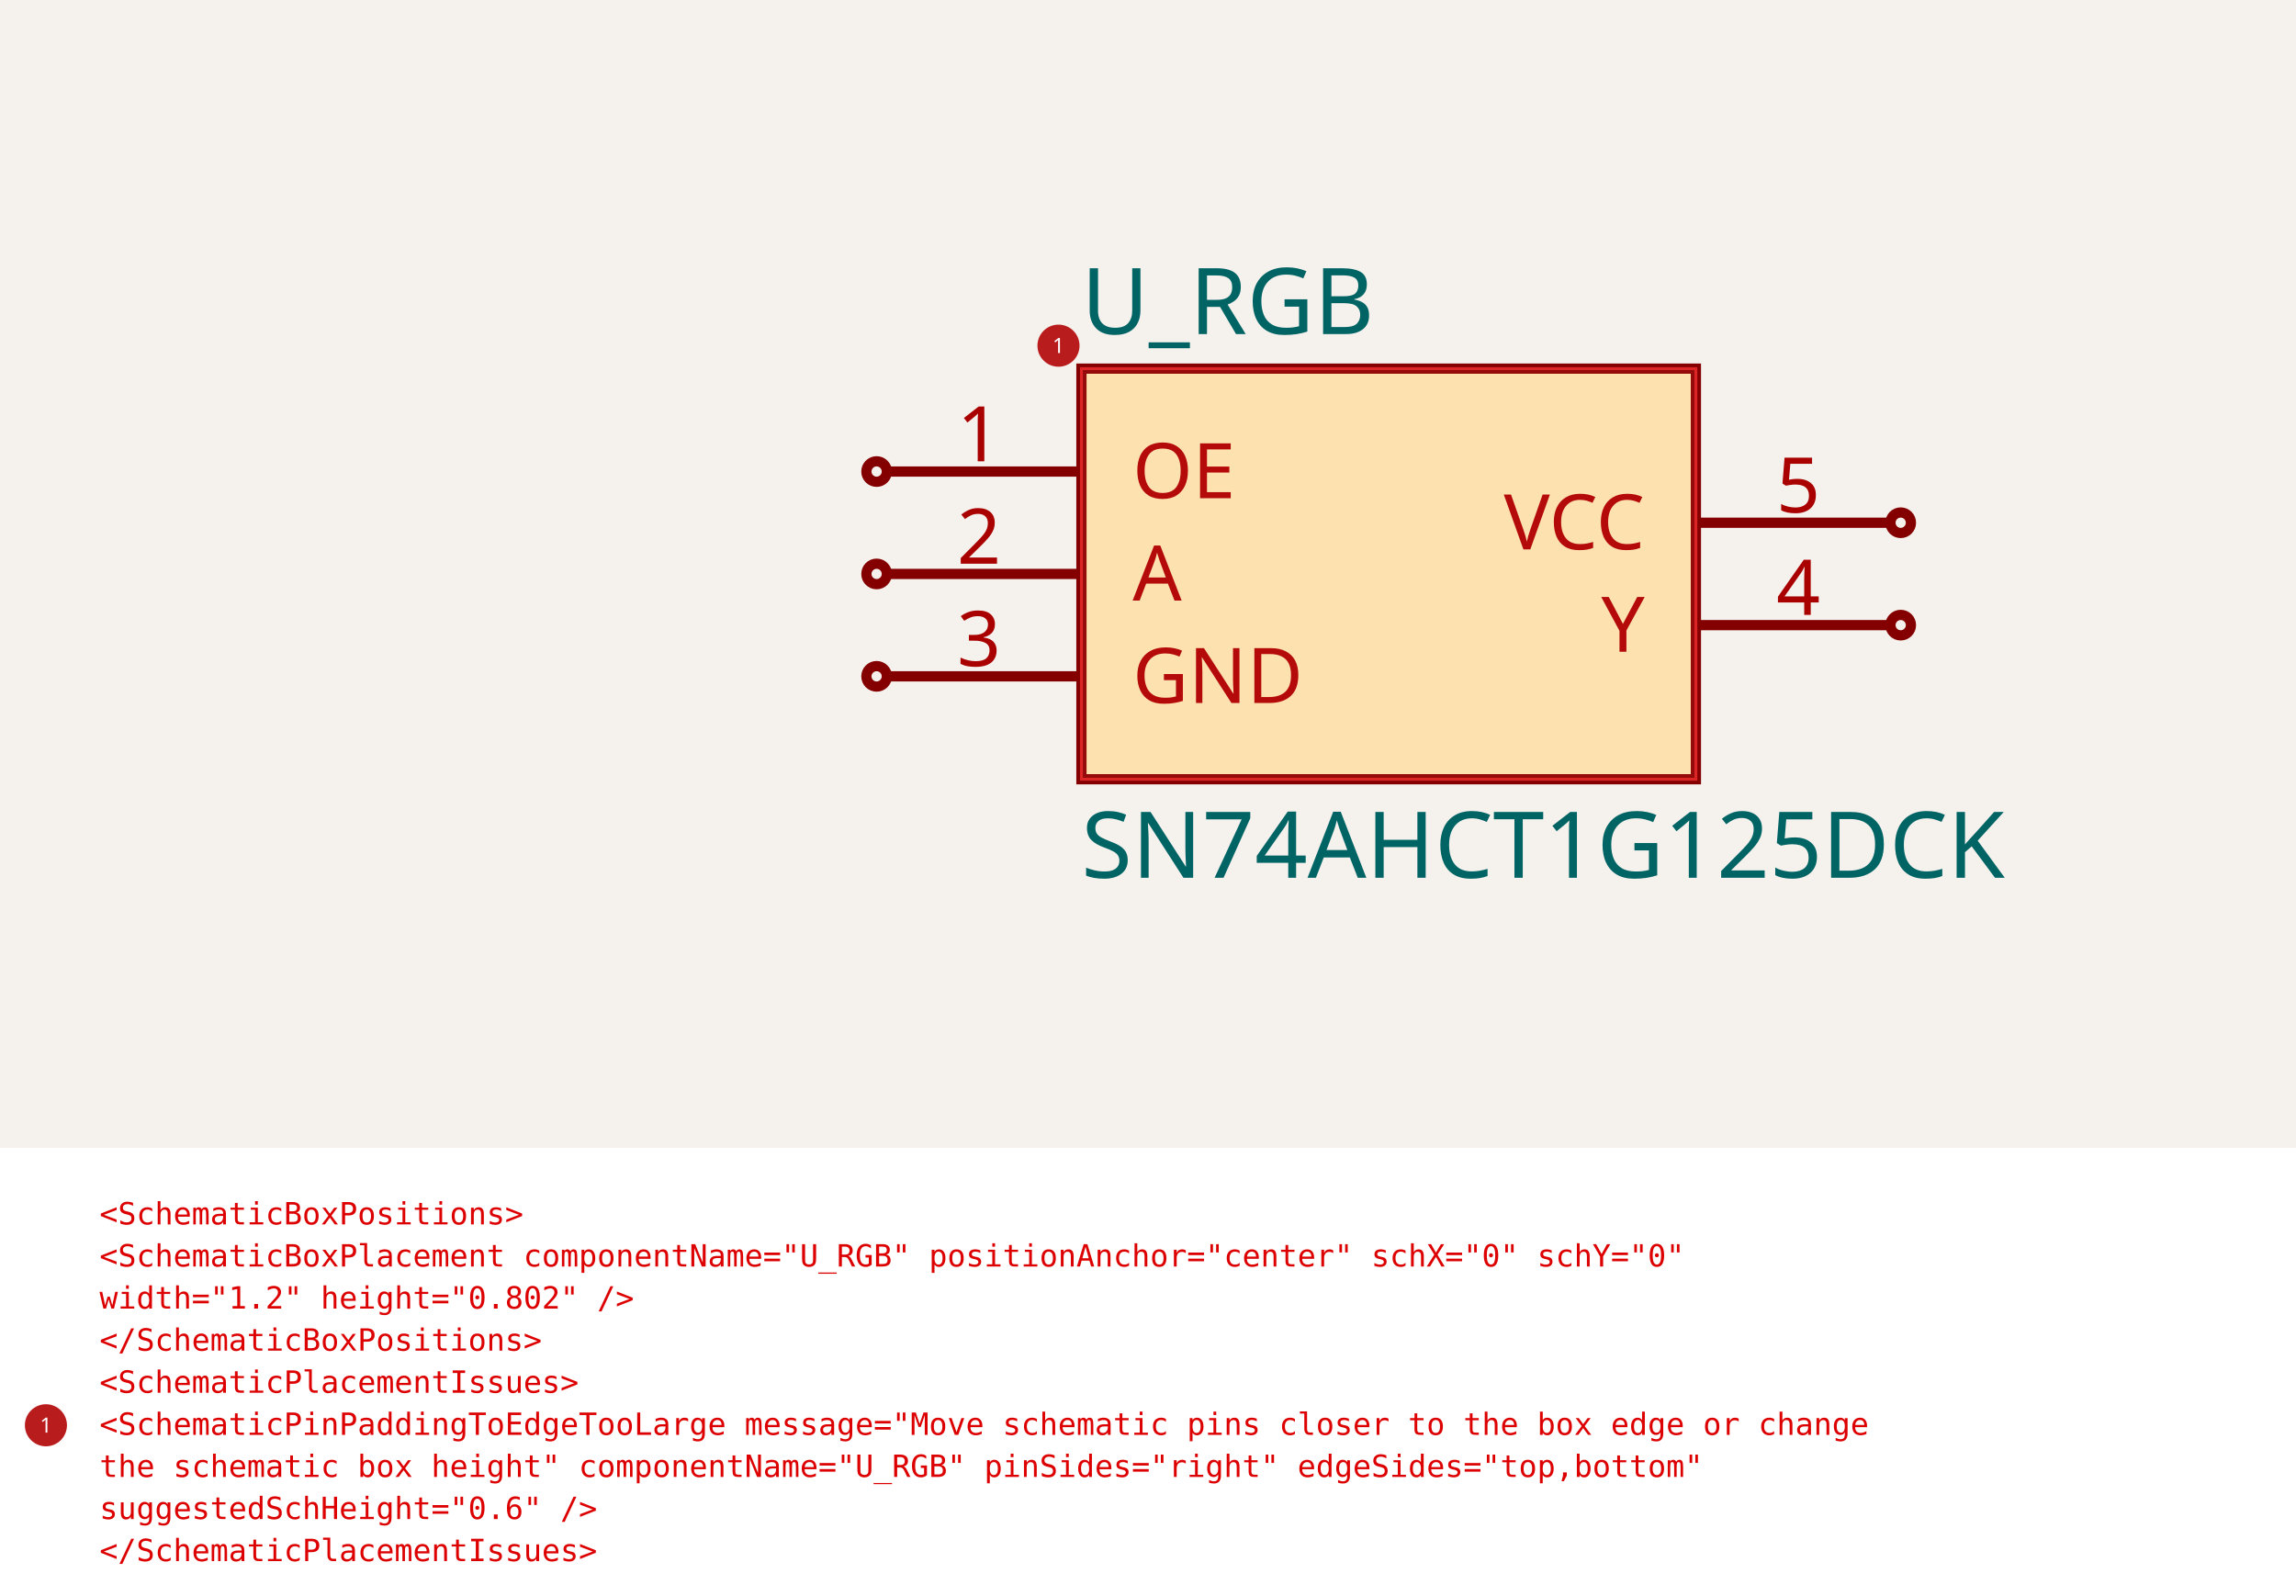
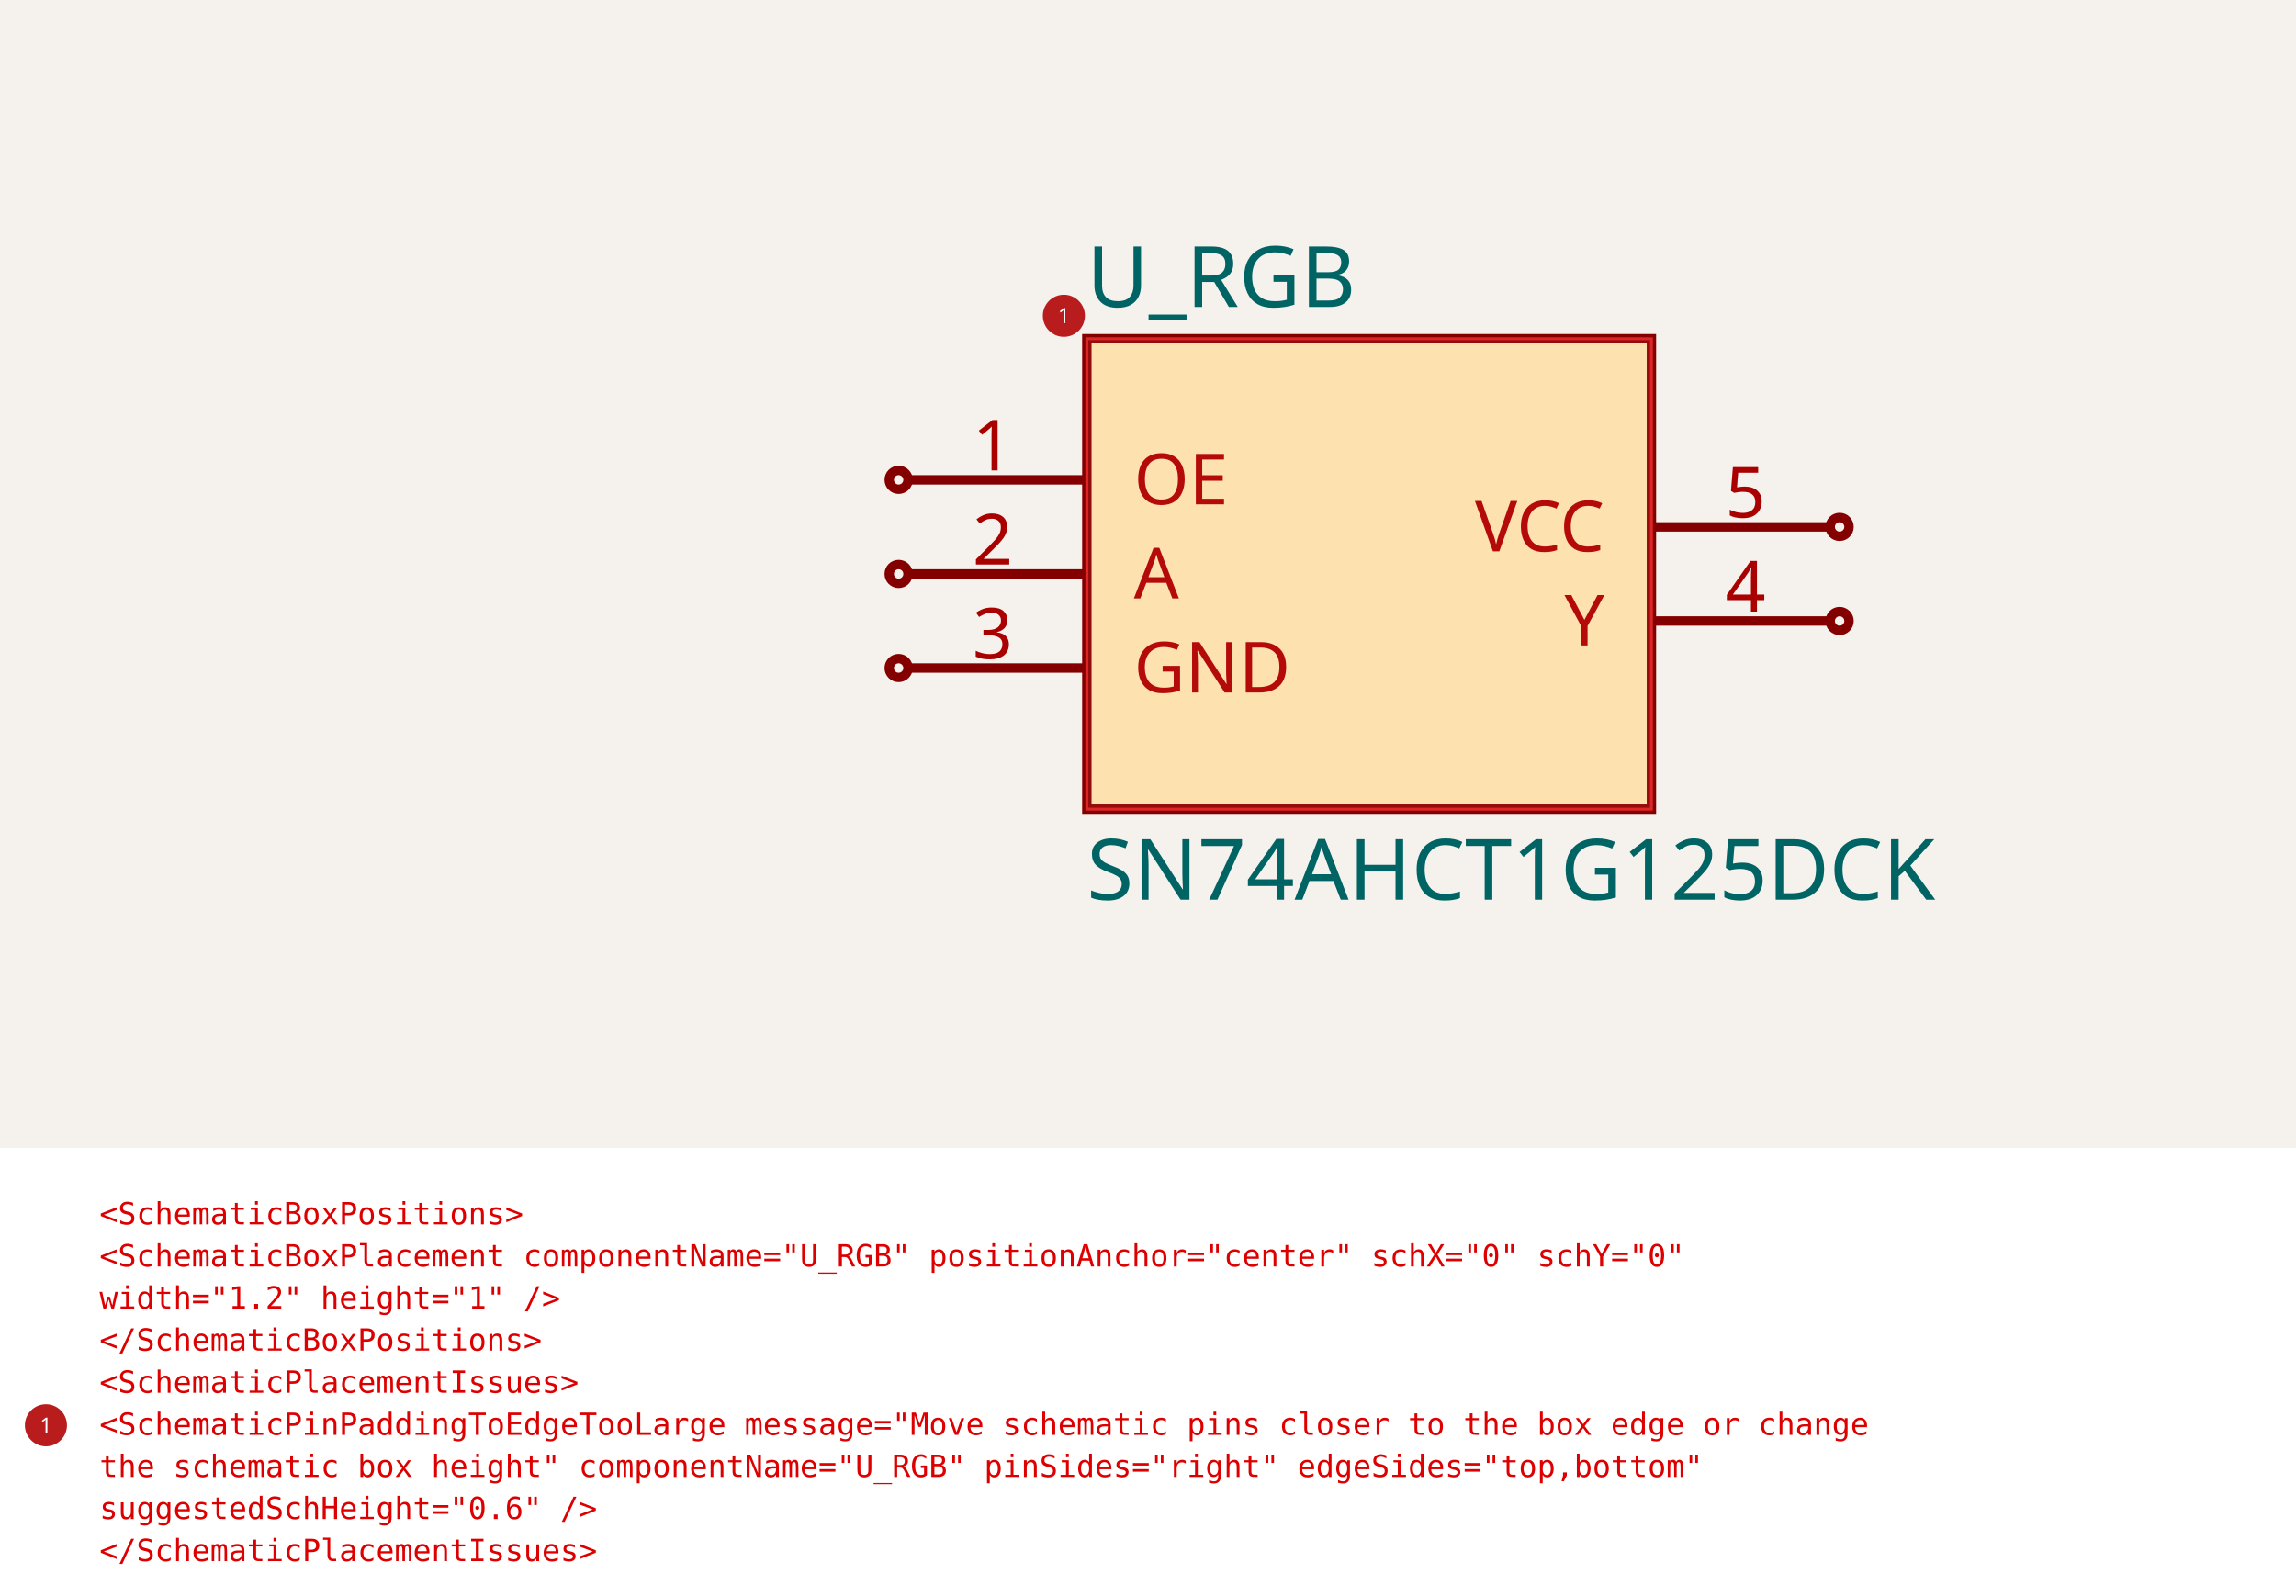
<svg xmlns="http://www.w3.org/2000/svg" width="1200" height="834" viewBox="0 0 1200 834" role="img" aria-label="schematic analysis fixture">
  <g transform="translate(0, 0)">
    <style>
              .boundary { fill: rgb(245, 241, 237); }
              .schematic-boundary { fill: none; stroke: #fff; }
              .component { fill: none; stroke: rgb(132, 0, 0); }
              .chip { fill: rgb(255, 255, 194); stroke: rgb(132, 0, 0); }
              .component-pin { fill: none; stroke: rgb(132, 0, 0); }
              /* Basic per-trace hover fallback */
              .trace:hover {
                filter: invert(1);
              }
              .trace:hover .trace-crossing-outline {
                opacity: 0;
              }
              .trace:hover .trace-junction {
                filter: invert(1);
              }
              /* Net-hover highlighting: when a trace or its overlays are hovered,
                 invert color for all traces (base + overlays) sharing the same
                 subcircuit connectivity key. Also hide crossing outline during hover. */
              
              .text { font-family: sans-serif; fill: rgb(0, 150, 0); }
              .pin-number { fill: rgb(169, 0, 0); }
              .port-label { fill: rgb(0, 100, 100); }
              .component-name { fill: rgb(0, 100, 100); }
              
            </style>
    <rect class="boundary" x="0" y="0" width="1200" height="600" />
    <g class="sch-component" data-circuit-json-type="schematic_component" data-schematic-component-id="schematic_component_0">
-       <rect class="component chip sch-component-body" x="565.21" y="192.685" width="321.142" height="214.63" stroke-width="5.352px" fill="rgb(255, 255, 194)" stroke="rgb(132, 0, 0)" />
-       <rect class="component-overlay sch-component-overlay" x="565.21" y="192.685" width="321.142" height="214.63" fill="transparent" />
-       <text class="sch-text" x="565.21" y="442.105" fill="#006464" text-anchor="start" dominant-baseline="middle" font-family="sans-serif" font-size="48.171px" transform="rotate(0, 565.2096, 442.1053)">SN74AHCT1G125DCK</text>
-       <text class="sch-text" x="565.21" y="157.895" fill="#006464" text-anchor="start" dominant-baseline="middle" font-family="sans-serif" font-size="48.171px" transform="rotate(0, 565.2096, 157.8947)">U_RGB</text>
-       <line class="component-pin sch-component-pin sch-port-line" x1="565.21" y1="246.476" x2="463.515" y2="246.476" stroke-width="5.352px" />
+       <rect class="component chip sch-component-body" x="568.033" y="177.049" width="295.082" height="245.902" stroke-width="4.918px" fill="rgb(255, 255, 194)" stroke="rgb(132, 0, 0)" />
+       <rect class="component-overlay sch-component-overlay" x="568.033" y="177.049" width="295.082" height="245.902" fill="transparent" />
+       <text class="sch-text" x="568.033" y="454.918" fill="#006464" text-anchor="start" dominant-baseline="middle" font-family="sans-serif" font-size="44.262px" transform="rotate(0, 568.0328, 454.918)">SN74AHCT1G125DCK</text>
+       <text class="sch-text" x="568.033" y="145.082" fill="#006464" text-anchor="start" dominant-baseline="middle" font-family="sans-serif" font-size="44.262px" transform="rotate(0, 568.0328, 145.082)">U_RGB</text>
+       <line class="component-pin sch-component-pin sch-port-line" x1="568.033" y1="250.82" x2="474.59" y2="250.82" stroke-width="4.918px" />
      <g class="sch-port" data-schematic-port-id="source_port_0">
-         <circle class="component-pin sch-component-pin sch-port-terminal" cx="458.162" cy="246.476" r="5.352" stroke-width="5.352px" />
-         <rect x="452.81" y="241.124" width="10.705" height="10.705" opacity="0" />
+         <circle class="component-pin sch-component-pin sch-port-terminal" cx="469.672" cy="250.82" r="4.918" stroke-width="4.918px" />
+         <rect x="464.754" y="245.902" width="9.836" height="9.836" opacity="0" />
      </g>
-       <text class="pin-number sch-pin-number" x="511.686" y="241.124" style="font-family: sans-serif;" fill="rgb(169, 0, 0)" text-anchor="middle" dominant-baseline="auto" font-size="40.143px" transform="">1</text>
-       <text class="pin-number sch-pin-label" x="591.971" y="246.476" style="font-family: sans-serif;" fill="rgb(169, 0, 0)" text-anchor="start" dominant-baseline="middle" font-size="40.143px" transform="">OE</text>
-       <line class="component-pin sch-component-pin sch-port-line" x1="565.21" y1="300" x2="463.515" y2="300" stroke-width="5.352px" />
+       <text class="pin-number sch-pin-number" x="518.852" y="245.902" style="font-family: sans-serif;" fill="rgb(169, 0, 0)" text-anchor="middle" dominant-baseline="auto" font-size="36.885px" transform="">1</text>
+       <text class="pin-number sch-pin-label" x="592.623" y="250.82" style="font-family: sans-serif;" fill="rgb(169, 0, 0)" text-anchor="start" dominant-baseline="middle" font-size="36.885px" transform="">OE</text>
+       <line class="component-pin sch-component-pin sch-port-line" x1="568.033" y1="300" x2="474.59" y2="300" stroke-width="4.918px" />
      <g class="sch-port" data-schematic-port-id="source_port_1">
-         <circle class="component-pin sch-component-pin sch-port-terminal" cx="458.162" cy="300" r="5.352" stroke-width="5.352px" />
-         <rect x="452.81" y="294.648" width="10.705" height="10.705" opacity="0" />
+         <circle class="component-pin sch-component-pin sch-port-terminal" cx="469.672" cy="300" r="4.918" stroke-width="4.918px" />
+         <rect x="464.754" y="295.082" width="9.836" height="9.836" opacity="0" />
      </g>
-       <text class="pin-number sch-pin-number" x="511.686" y="294.648" style="font-family: sans-serif;" fill="rgb(169, 0, 0)" text-anchor="middle" dominant-baseline="auto" font-size="40.143px" transform="">2</text>
-       <text class="pin-number sch-pin-label" x="591.971" y="300" style="font-family: sans-serif;" fill="rgb(169, 0, 0)" text-anchor="start" dominant-baseline="middle" font-size="40.143px" transform="">A</text>
-       <line class="component-pin sch-component-pin sch-port-line" x1="565.21" y1="353.524" x2="463.515" y2="353.524" stroke-width="5.352px" />
+       <text class="pin-number sch-pin-number" x="518.852" y="295.082" style="font-family: sans-serif;" fill="rgb(169, 0, 0)" text-anchor="middle" dominant-baseline="auto" font-size="36.885px" transform="">2</text>
+       <text class="pin-number sch-pin-label" x="592.623" y="300" style="font-family: sans-serif;" fill="rgb(169, 0, 0)" text-anchor="start" dominant-baseline="middle" font-size="36.885px" transform="">A</text>
+       <line class="component-pin sch-component-pin sch-port-line" x1="568.033" y1="349.18" x2="474.59" y2="349.18" stroke-width="4.918px" />
      <g class="sch-port" data-schematic-port-id="source_port_2">
-         <circle class="component-pin sch-component-pin sch-port-terminal" cx="458.162" cy="353.524" r="5.352" stroke-width="5.352px" />
-         <rect x="452.81" y="348.171" width="10.705" height="10.705" opacity="0" />
+         <circle class="component-pin sch-component-pin sch-port-terminal" cx="469.672" cy="349.18" r="4.918" stroke-width="4.918px" />
+         <rect x="464.754" y="344.262" width="9.836" height="9.836" opacity="0" />
      </g>
-       <text class="pin-number sch-pin-number" x="511.686" y="348.171" style="font-family: sans-serif;" fill="rgb(169, 0, 0)" text-anchor="middle" dominant-baseline="auto" font-size="40.143px" transform="">3</text>
-       <text class="pin-number sch-pin-label" x="591.971" y="353.524" style="font-family: sans-serif;" fill="rgb(169, 0, 0)" text-anchor="start" dominant-baseline="middle" font-size="40.143px" transform="">GND</text>
-       <line class="component-pin sch-component-pin sch-port-line" x1="886.351" y1="326.762" x2="988.046" y2="326.762" stroke-width="5.352px" />
+       <text class="pin-number sch-pin-number" x="518.852" y="344.262" style="font-family: sans-serif;" fill="rgb(169, 0, 0)" text-anchor="middle" dominant-baseline="auto" font-size="36.885px" transform="">3</text>
+       <text class="pin-number sch-pin-label" x="592.623" y="349.18" style="font-family: sans-serif;" fill="rgb(169, 0, 0)" text-anchor="start" dominant-baseline="middle" font-size="36.885px" transform="">GND</text>
+       <line class="component-pin sch-component-pin sch-port-line" x1="863.115" y1="324.59" x2="956.557" y2="324.59" stroke-width="4.918px" />
      <g class="sch-port" data-schematic-port-id="source_port_3">
-         <circle class="component-pin sch-component-pin sch-port-terminal" cx="993.399" cy="326.762" r="5.352" stroke-width="5.352px" />
-         <rect x="988.046" y="321.409" width="10.705" height="10.705" opacity="0" />
+         <circle class="component-pin sch-component-pin sch-port-terminal" cx="961.475" cy="324.59" r="4.918" stroke-width="4.918px" />
+         <rect x="956.557" y="319.672" width="9.836" height="9.836" opacity="0" />
      </g>
-       <text class="pin-number sch-pin-number" x="939.875" y="321.409" style="font-family: sans-serif;" fill="rgb(169, 0, 0)" text-anchor="middle" dominant-baseline="auto" font-size="40.143px" transform="">4</text>
-       <text class="pin-number sch-pin-label" x="859.59" y="326.762" style="font-family: sans-serif;" fill="rgb(169, 0, 0)" text-anchor="end" dominant-baseline="middle" font-size="40.143px" transform="">Y</text>
-       <line class="component-pin sch-component-pin sch-port-line" x1="886.351" y1="273.238" x2="988.046" y2="273.238" stroke-width="5.352px" />
+       <text class="pin-number sch-pin-number" x="912.295" y="319.672" style="font-family: sans-serif;" fill="rgb(169, 0, 0)" text-anchor="middle" dominant-baseline="auto" font-size="36.885px" transform="">4</text>
+       <text class="pin-number sch-pin-label" x="838.525" y="324.59" style="font-family: sans-serif;" fill="rgb(169, 0, 0)" text-anchor="end" dominant-baseline="middle" font-size="36.885px" transform="">Y</text>
+       <line class="component-pin sch-component-pin sch-port-line" x1="863.115" y1="275.41" x2="956.557" y2="275.41" stroke-width="4.918px" />
      <g class="sch-port" data-schematic-port-id="source_port_4">
-         <circle class="component-pin sch-component-pin sch-port-terminal" cx="993.399" cy="273.238" r="5.352" stroke-width="5.352px" />
-         <rect x="988.046" y="267.886" width="10.705" height="10.705" opacity="0" />
+         <circle class="component-pin sch-component-pin sch-port-terminal" cx="961.475" cy="275.41" r="4.918" stroke-width="4.918px" />
+         <rect x="956.557" y="270.492" width="9.836" height="9.836" opacity="0" />
      </g>
-       <text class="pin-number sch-pin-number" x="939.875" y="267.886" style="font-family: sans-serif;" fill="rgb(169, 0, 0)" text-anchor="middle" dominant-baseline="auto" font-size="40.143px" transform="">5</text>
-       <text class="pin-number sch-pin-label" x="859.59" y="273.238" style="font-family: sans-serif;" fill="rgb(169, 0, 0)" text-anchor="end" dominant-baseline="middle" font-size="40.143px" transform="">VCC</text>
+       <text class="pin-number sch-pin-number" x="912.295" y="270.492" style="font-family: sans-serif;" fill="rgb(169, 0, 0)" text-anchor="middle" dominant-baseline="auto" font-size="36.885px" transform="">5</text>
+       <text class="pin-number sch-pin-label" x="838.525" y="275.41" style="font-family: sans-serif;" fill="rgb(169, 0, 0)" text-anchor="end" dominant-baseline="middle" font-size="36.885px" transform="">VCC</text>
    </g>
    <g class="schematic-port-hover sch-port-hover" data-schematic-port-id="source_port_0">
-       <circle cx="458.162" cy="246.476" r="10.705" fill="red" opacity="0" />
+       <circle cx="469.672" cy="250.82" r="9.836" fill="red" opacity="0" />
    </g>
    <g class="schematic-port-hover sch-port-hover" data-schematic-port-id="source_port_1">
-       <circle cx="458.162" cy="300" r="10.705" fill="red" opacity="0" />
+       <circle cx="469.672" cy="300" r="9.836" fill="red" opacity="0" />
    </g>
    <g class="schematic-port-hover sch-port-hover" data-schematic-port-id="source_port_2">
-       <circle cx="458.162" cy="353.524" r="10.705" fill="red" opacity="0" />
+       <circle cx="469.672" cy="349.18" r="9.836" fill="red" opacity="0" />
    </g>
    <g class="schematic-port-hover sch-port-hover" data-schematic-port-id="source_port_3">
-       <circle cx="993.399" cy="326.762" r="10.705" fill="red" opacity="0" />
+       <circle cx="961.475" cy="324.59" r="9.836" fill="red" opacity="0" />
    </g>
    <g class="schematic-port-hover sch-port-hover" data-schematic-port-id="source_port_4">
-       <circle cx="993.399" cy="273.238" r="10.705" fill="red" opacity="0" />
+       <circle cx="961.475" cy="275.41" r="9.836" fill="red" opacity="0" />
    </g>
    <g class="schematic-issue-highlights">
      <g data-issue-number="1" data-issue-type="SchematicPinPaddingToEdgeTooLarge" data-schematic-sheet-id="">
-         <rect data-highlight-component-id="schematic_component_0" x="565.21" y="192.685" width="321.142" height="214.63" fill="#ef4444" fill-opacity="0.16" stroke="#dc2626" stroke-width="1.5" />
+         <rect data-highlight-component-id="schematic_component_0" x="568.033" y="177.049" width="295.082" height="245.902" fill="#ef4444" fill-opacity="0.16" stroke="#dc2626" stroke-width="1.5" />
        <g class="issue-marker">
-           <circle cx="553.21" cy="180.685" r="11" fill="#b91c1c" />
-           <text x="553.21" y="180.685" dy="0.35em" text-anchor="middle" font-family="sans-serif" font-size="11" fill="white">1</text>
+           <circle cx="556.033" cy="165.049" r="11" fill="#b91c1c" />
+           <text x="556.033" y="165.049" dy="0.35em" text-anchor="middle" font-family="sans-serif" font-size="11" fill="white">1</text>
        </g>
      </g>
    </g>
  </g>
  <g transform="translate(0, 600) scale(1, 1) translate(0, 0)">
    <rect width="100%" height="100%" fill="#fff" />
    <text x="52" y="40" fill="#d00" font-family="Menlo, Consolas, monospace" font-size="16">
      <tspan x="52" dy="0">&lt;SchematicBoxPositions&gt;</tspan>
      <tspan x="52" dy="22">&lt;SchematicBoxPlacement componentName="U_RGB" positionAnchor="center" schX="0" schY="0"</tspan>
-       <tspan x="52" dy="22">  width="1.2" height="0.802" /&gt;</tspan>
+       <tspan x="52" dy="22">  width="1.2" height="1" /&gt;</tspan>
      <tspan x="52" dy="22">&lt;/SchematicBoxPositions&gt;</tspan>
      <tspan x="52" dy="22">&lt;SchematicPlacementIssues&gt;</tspan>
      <tspan x="52" dy="22">&lt;SchematicPinPaddingToEdgeTooLarge message="Move schematic pins closer to the box edge or change</tspan>
      <tspan x="52" dy="22">  the schematic box height" componentName="U_RGB" pinSides="right" edgeSides="top,bottom"</tspan>
      <tspan x="52" dy="22">  suggestedSchHeight="0.6" /&gt;</tspan>
      <tspan x="52" dy="22">&lt;/SchematicPlacementIssues&gt;</tspan>
    </text>
    <g data-listing-issue-number="1">
      <circle cx="24" cy="145" r="11" fill="#b91c1c" />
      <text x="24" y="145" dy="0.35em" text-anchor="middle" font-family="sans-serif" font-size="11" fill="white">1</text>
    </g>
  </g>
</svg>
